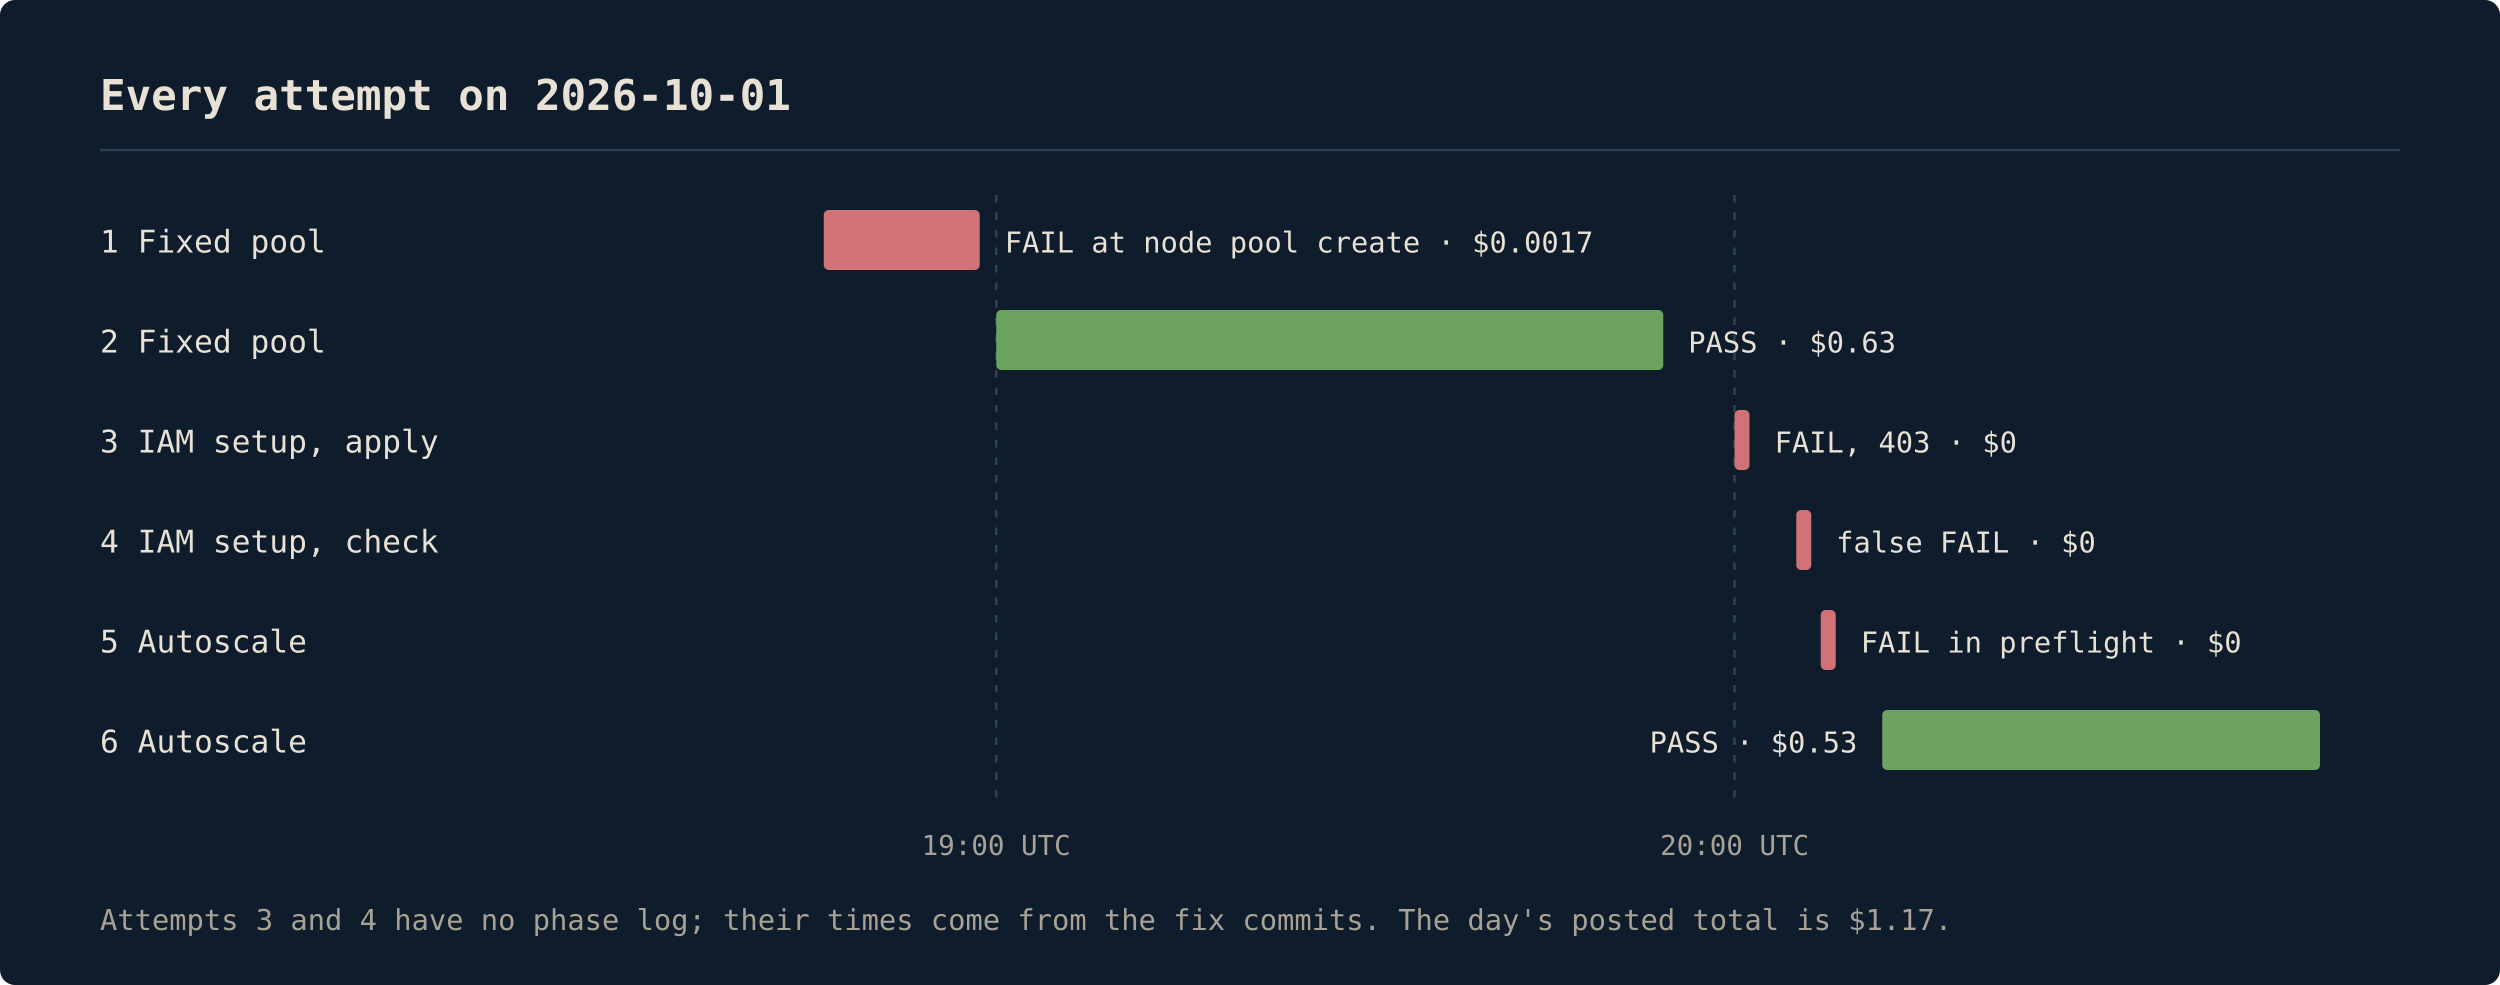
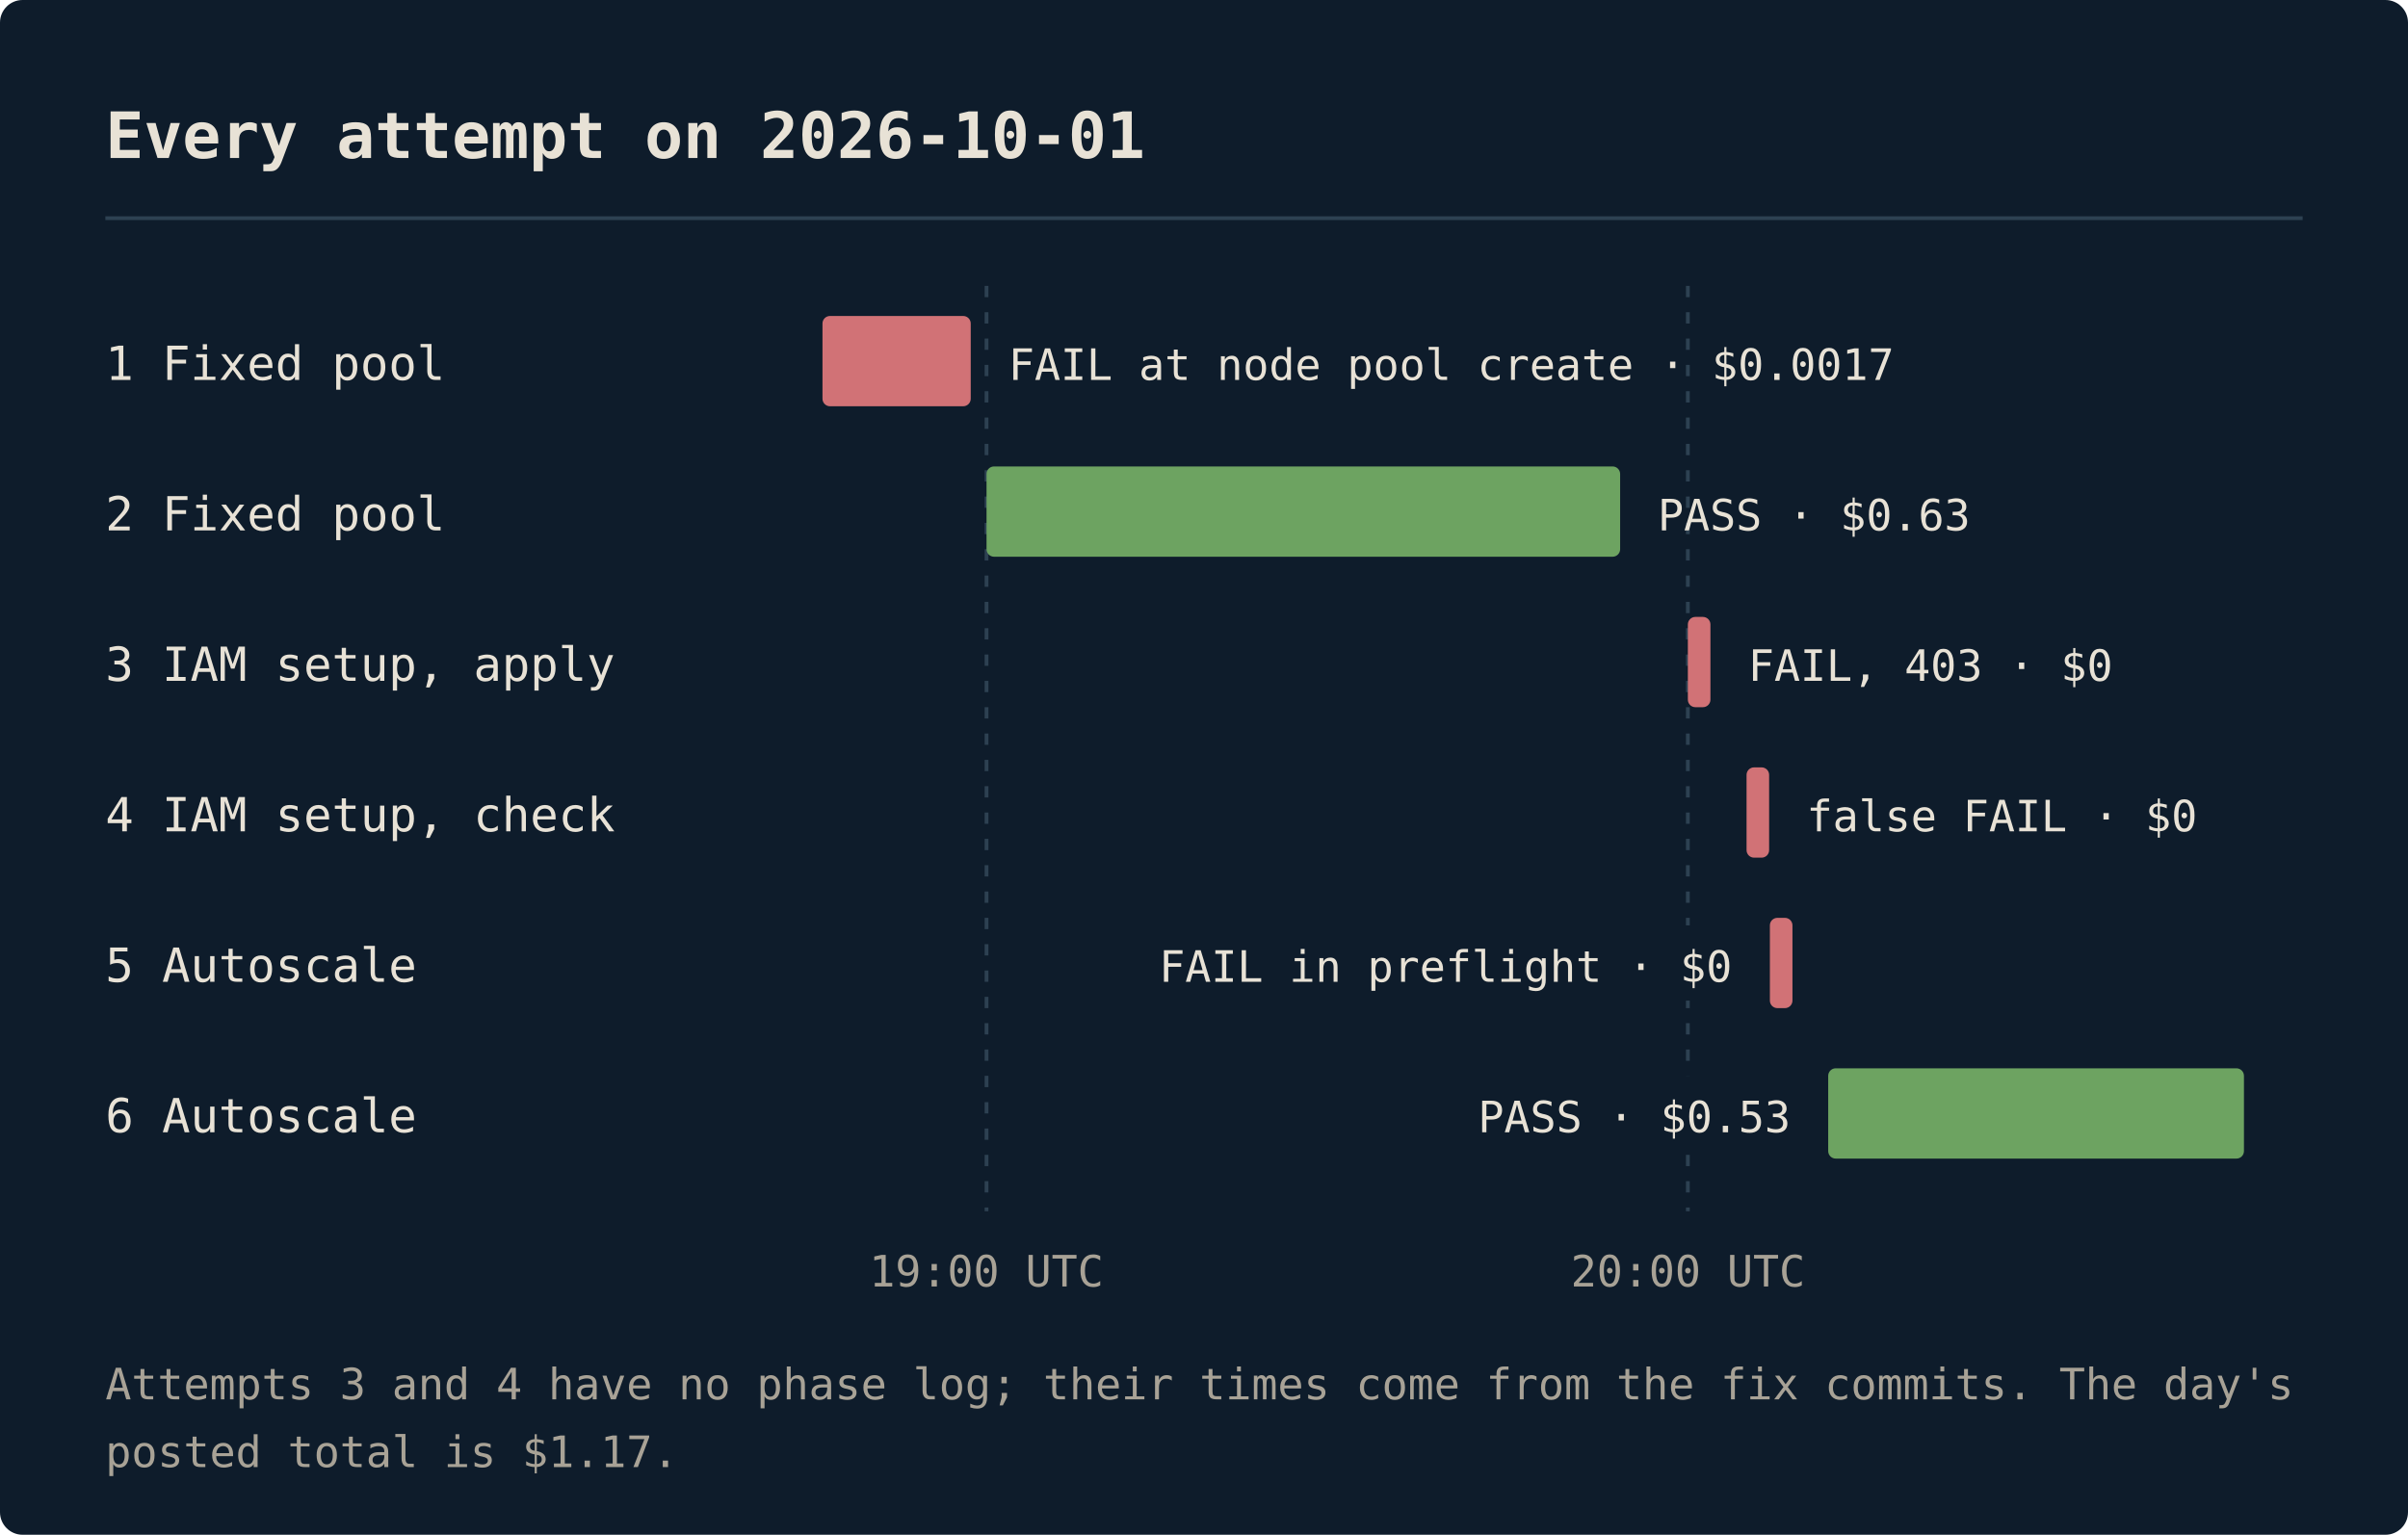
- <svg xmlns="http://www.w3.org/2000/svg" viewBox="0 0 1000 394" role="img" font-family="ui-monospace, &quot;SFMono-Regular&quot;, &quot;SF Mono&quot;, Menlo, Consolas, monospace">
-   <rect width="1000" height="394" rx="6" fill="#0E1C2B" />
-   <text x="40" y="44" font-size="17" fill="#E8E2D6" font-weight="600">Every attempt on 2026-10-01</text>
-   <line x1="40" y1="60" x2="960" y2="60" stroke="#2D4152" />
-   <line x1="398.5" y1="78" x2="398.5" y2="322" stroke="#2D4152" stroke-dasharray="3 4" />
-   <text x="398.462" y="342" font-size="11" fill="#A8A296" text-anchor="middle">19:00 UTC</text>
-   <line x1="693.8" y1="78" x2="693.8" y2="322" stroke="#2D4152" stroke-dasharray="3 4" />
-   <text x="693.846" y="342" font-size="11" fill="#A8A296" text-anchor="middle">20:00 UTC</text>
-   <text x="40" y="101" font-size="12.5" fill="#E8E2D6">1  Fixed pool</text>
-   <rect x="329.5" y="84" width="62.4" height="24" rx="2" fill="#D17276" />
-   <text x="401.914" y="101" font-size="11.5" fill="#E8E2D6">FAIL at node pool create · $0.0017</text>
-   <text x="40" y="141" font-size="12.5" fill="#E8E2D6">2  Fixed pool</text>
-   <rect x="398.5" y="124" width="266.8" height="24" rx="2" fill="#6DA361" />
-   <text x="675.292" y="141" font-size="11.5" fill="#E8E2D6">PASS · $0.63</text>
-   <text x="40" y="181" font-size="12.5" fill="#E8E2D6">3  IAM setup, apply</text>
-   <rect x="693.8" y="164" width="6.0" height="24" rx="2" fill="#D17276" />
-   <text x="709.846" y="181" font-size="11.5" fill="#E8E2D6">FAIL, 403 · $0</text>
-   <text x="40" y="221" font-size="12.5" fill="#E8E2D6">4  IAM setup, check</text>
-   <rect x="718.5" y="204" width="6.0" height="24" rx="2" fill="#D17276" />
-   <text x="734.462" y="221" font-size="11.5" fill="#E8E2D6">false FAIL · $0</text>
-   <text x="40" y="261" font-size="12.5" fill="#E8E2D6">5  Autoscale</text>
-   <rect x="728.3" y="244" width="6.0" height="24" rx="2" fill="#D17276" />
-   <text x="744.308" y="261" font-size="11.5" fill="#E8E2D6">FAIL in preflight · $0</text>
-   <text x="40" y="301" font-size="12.5" fill="#E8E2D6">6  Autoscale</text>
-   <rect x="752.9" y="284" width="175.1" height="24" rx="2" fill="#6DA361" />
-   <text x="742.923" y="301" font-size="11.5" fill="#E8E2D6" text-anchor="end">PASS · $0.53</text>
-   <text x="40" y="372" font-size="11.5" fill="#A8A296">Attempts 3 and 4 have no phase log; their times come from the fix commits. The day's posted total is $1.17.</text>
+ <svg xmlns="http://www.w3.org/2000/svg" viewBox="0 0 640 408" role="img" font-family="ui-monospace, &quot;SFMono-Regular&quot;, &quot;SF Mono&quot;, Menlo, Consolas, monospace">
+   <rect width="640" height="408" rx="6" fill="#0E1C2B" />
+   <text x="28" y="42" font-size="17" fill="#E8E2D6" font-weight="600">Every attempt on 2026-10-01</text>
+   <line x1="28" y1="58" x2="612" y2="58" stroke="#2D4152" />
+   <line x1="262.2" y1="76" x2="262.2" y2="322" stroke="#2D4152" stroke-dasharray="3 4" />
+   <text x="262.154" y="342" font-size="11.5" fill="#A8A296" text-anchor="middle">19:00 UTC</text>
+   <line x1="448.6" y1="76" x2="448.6" y2="322" stroke="#2D4152" stroke-dasharray="3 4" />
+   <text x="448.615" y="342" font-size="11.5" fill="#A8A296" text-anchor="middle">20:00 UTC</text>
+   <text x="28" y="101" font-size="12.5" fill="#E8E2D6">1  Fixed pool</text>
+   <rect x="218.6" y="84" width="39.4" height="24" rx="2" fill="#D17276" />
+   <text x="268.021" y="101" font-size="11.5" fill="#E8E2D6">FAIL at node pool create · $0.0017</text>
+   <text x="28" y="141" font-size="12.5" fill="#E8E2D6">2  Fixed pool</text>
+   <rect x="262.2" y="124" width="168.4" height="24" rx="2" fill="#6DA361" />
+   <text x="440.591" y="141" font-size="11.5" fill="#E8E2D6">PASS · $0.63</text>
+   <text x="28" y="181" font-size="12.5" fill="#E8E2D6">3  IAM setup, apply</text>
+   <rect x="448.6" y="164" width="6.0" height="24" rx="2" fill="#D17276" />
+   <text x="464.615" y="181" font-size="11.5" fill="#E8E2D6">FAIL, 403 · $0</text>
+   <text x="28" y="221" font-size="12.5" fill="#E8E2D6">4  IAM setup, check</text>
+   <rect x="464.2" y="204" width="6.0" height="24" rx="2" fill="#D17276" />
+   <text x="480.154" y="221" font-size="11.5" fill="#E8E2D6">false FAIL · $0</text>
+   <text x="28" y="261" font-size="12.5" fill="#E8E2D6">5  Autoscale</text>
+   <rect x="470.4" y="244" width="6.0" height="24" rx="2" fill="#D17276" />
+   <rect x="302.4" y="246" width="162.0" height="20" rx="0" fill="#0E1C2B" />
+   <text x="460.369" y="261" font-size="11.5" fill="#E8E2D6" text-anchor="end">FAIL in preflight · $0</text>
+   <text x="28" y="301" font-size="12.5" fill="#E8E2D6">6  Autoscale</text>
+   <rect x="485.9" y="284" width="110.5" height="24" rx="2" fill="#6DA361" />
+   <rect x="387.9" y="286" width="92.0" height="20" rx="0" fill="#0E1C2B" />
+   <text x="475.908" y="301" font-size="11.5" fill="#E8E2D6" text-anchor="end">PASS · $0.53</text>
+   <text x="28" y="372" font-size="11.5" fill="#A8A296">Attempts 3 and 4 have no phase log; their times come from the fix commits. The day's</text>
+   <text x="28" y="390" font-size="11.5" fill="#A8A296">posted total is $1.17.</text>
</svg>
